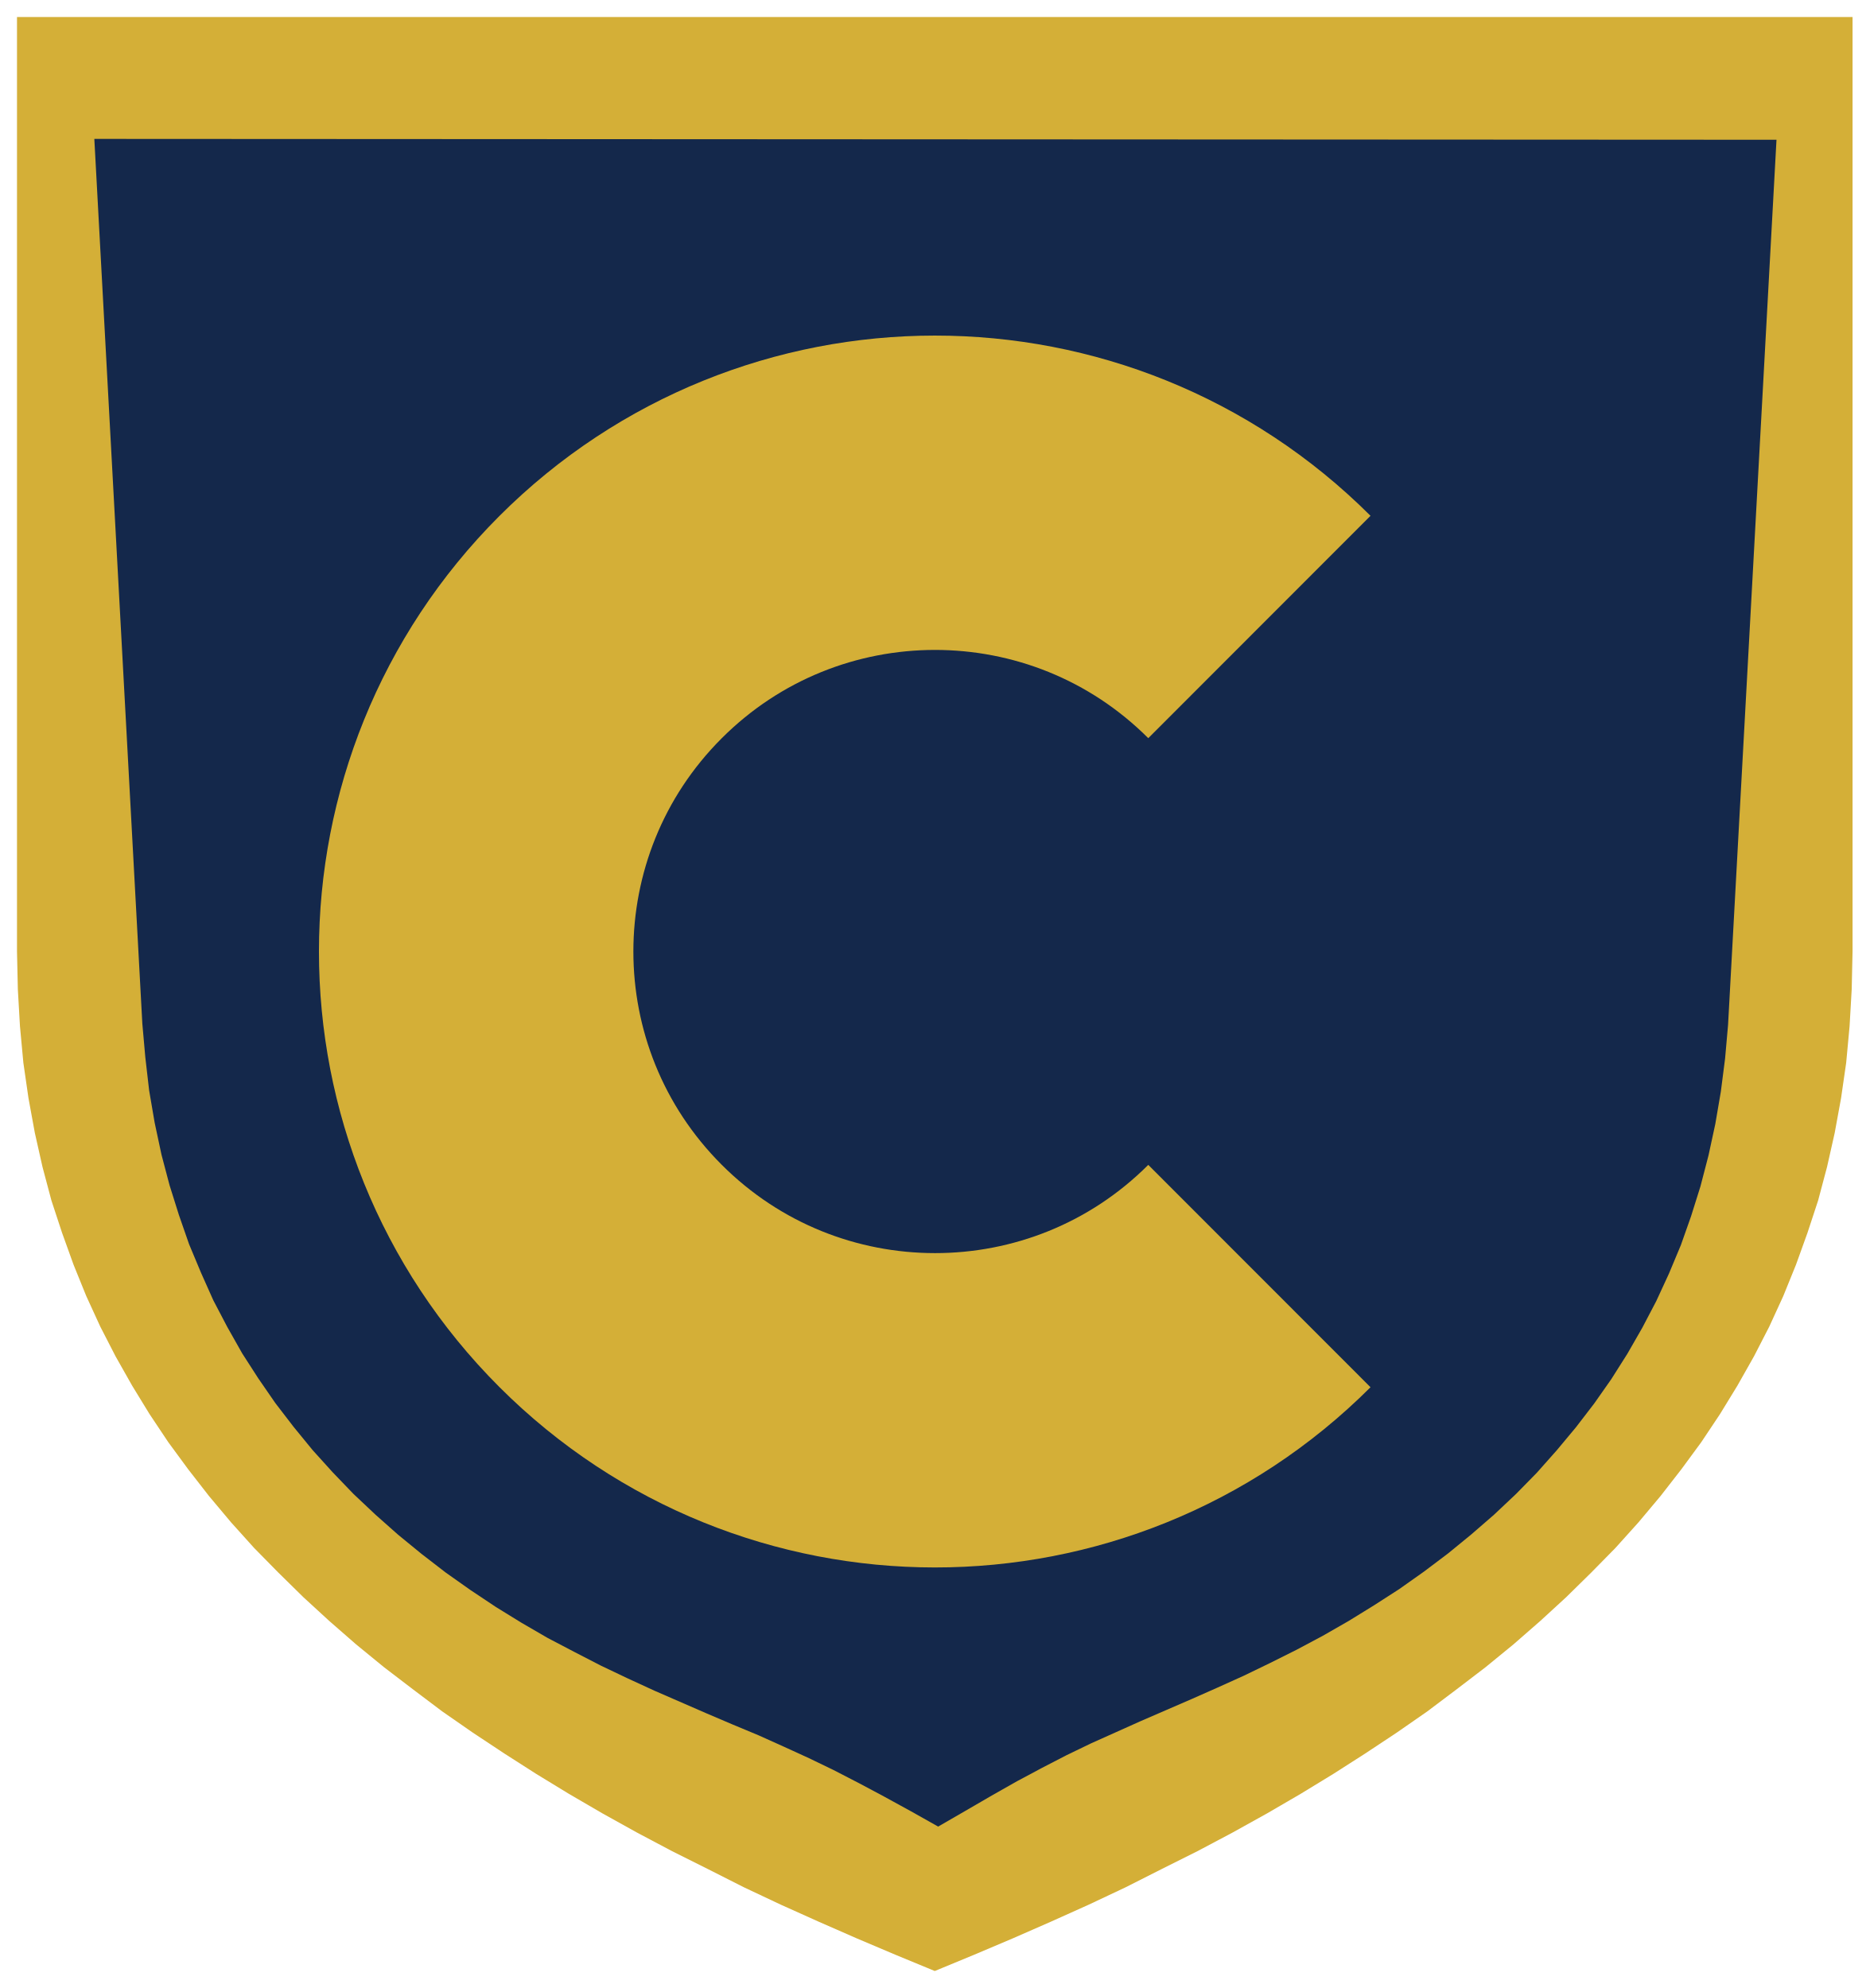
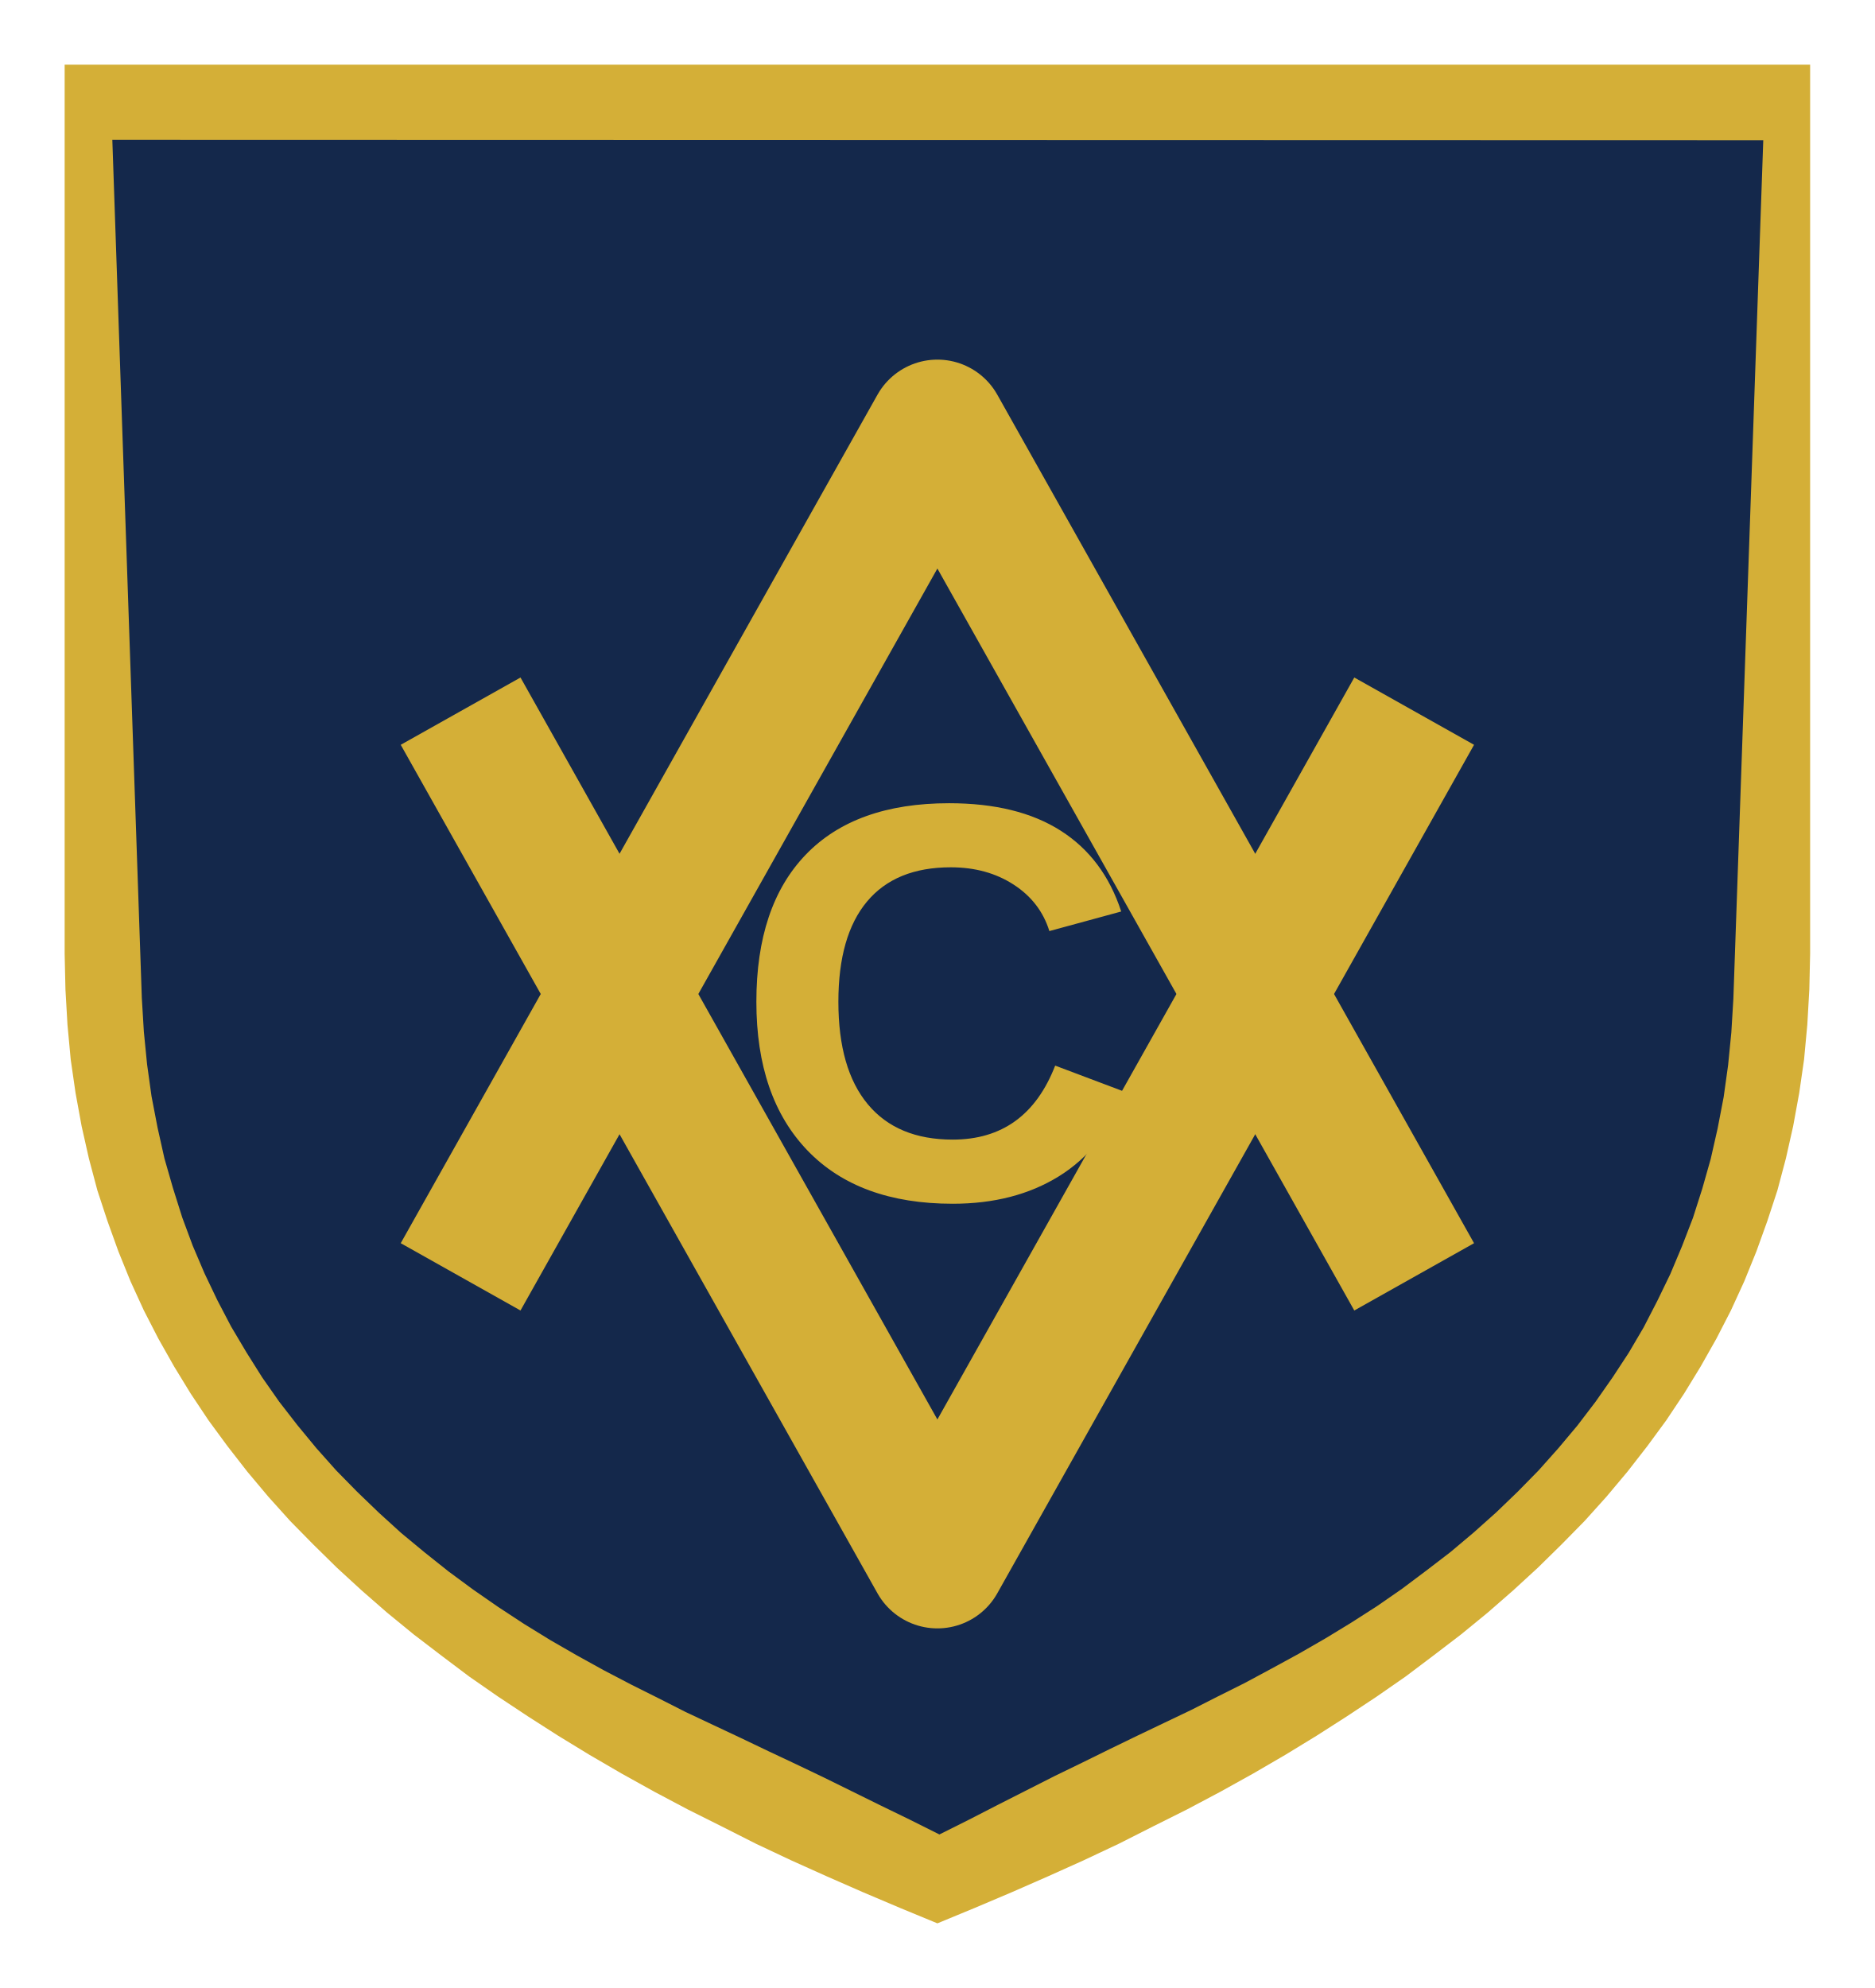
- <svg xmlns="http://www.w3.org/2000/svg" viewBox="36 26 440 468">
+ <svg xmlns="http://www.w3.org/2000/svg" viewBox="24 14 464 492">
  <polygon points="40.0,30.0 472.0,30.0 472.0,250.0 472.0,250.0 471.8,258.9 471.3,267.6 470.5,276.2 469.3,284.5 467.8,292.7 466.0,300.7 463.9,308.6 461.4,316.2 458.7,323.7 455.7,331.1 452.4,338.3 448.8,345.3 444.9,352.2 440.8,358.9 436.4,365.5 431.7,371.9 426.8,378.2 421.6,384.4 416.2,390.4 410.5,396.2 404.6,402.0 398.5,407.6 392.2,413.1 385.6,418.5 378.8,423.7 371.9,428.9 364.7,433.9 357.3,438.8 349.8,443.6 342.1,448.3 334.2,452.9 326.1,457.4 317.8,461.8 309.4,466.0 300.9,470.3 292.2,474.4 283.3,478.4 274.4,482.3 265.2,486.2 256.0,490.0 246.8,486.2 237.6,482.3 228.7,478.4 219.8,474.4 211.1,470.3 202.6,466.0 194.2,461.8 185.9,457.4 177.8,452.9 169.9,448.3 162.2,443.6 154.7,438.8 147.3,433.9 140.1,428.9 133.2,423.7 126.4,418.5 119.8,413.1 113.5,407.6 107.4,402.0 101.5,396.2 95.8,390.4 90.4,384.4 85.2,378.2 80.3,371.9 75.6,365.5 71.2,358.9 67.1,352.2 63.2,345.3 59.6,338.3 56.3,331.1 53.3,323.7 50.6,316.2 48.1,308.6 46.0,300.7 44.2,292.7 42.7,284.5 41.5,276.2 40.7,267.6 40.2,258.9 40.0,250.0" fill="#d4af37" />
-   <polygon points="58.2,58.7 454.1,58.9 442.7,267.3 442.7,267.3 442.0,275.2 441.0,283.0 439.7,290.6 438.1,298.0 436.2,305.3 434.0,312.3 431.6,319.1 428.8,325.8 425.8,332.3 422.5,338.6 419.0,344.7 415.2,350.7 411.2,356.4 406.9,362.0 402.4,367.4 397.7,372.7 392.8,377.7 387.6,382.6 382.3,387.2 376.8,391.7 371.1,396.0 365.3,400.1 359.4,403.9 353.4,407.6 347.3,411.1 341.1,414.4 334.9,417.5 328.7,420.5 322.5,423.3 316.4,426.0 310.4,428.6 304.4,431.2 298.6,433.8 292.8,436.4 287.0,439.2 281.2,442.2 275.4,445.3 269.4,448.7 263.2,452.3 256.8,456.0 250.4,452.4 244.2,449.0 238.2,445.8 232.2,442.7 226.4,439.9 220.5,437.2 214.5,434.5 208.5,432.0 202.4,429.4 196.2,426.7 190.0,424.0 183.7,421.1 177.4,418.1 171.2,414.9 164.9,411.6 158.7,408.0 152.7,404.3 146.7,400.3 140.9,396.2 135.2,391.8 129.7,387.3 124.4,382.6 119.2,377.7 114.3,372.6 109.6,367.4 105.1,361.9 100.8,356.3 96.8,350.5 93.0,344.6 89.5,338.4 86.2,332.1 83.3,325.6 80.5,318.9 78.1,312.0 75.9,305.0 74.0,297.8 72.4,290.3 71.1,282.7 70.2,274.9 69.5,267.0" fill="#14284b" />
-   <path d="M332.4 326.4 A108 108 0 1 1 332.4 173.6" fill="none" stroke="#d4af37" stroke-width="74" />
+   <polygon points="51.8,48.6 460.4,48.7 453.0,261.2 453.0,261.2 452.5,269.5 451.7,277.6 450.6,285.5 449.1,293.3 447.4,300.8 445.3,308.2 443.0,315.4 440.3,322.4 437.4,329.3 434.2,335.9 430.8,342.5 427.1,348.8 423.1,354.9 418.9,360.9 414.4,366.8 409.7,372.4 404.8,377.9 399.6,383.2 394.3,388.3 388.7,393.3 383.0,398.1 377.0,402.7 371.0,407.2 364.8,411.5 358.4,415.6 352.0,419.5 345.4,423.3 338.8,426.9 332.1,430.5 325.5,433.8 318.8,437.2 312.1,440.4 305.4,443.6 298.6,446.9 291.9,450.2 285.1,453.5 278.2,457.0 271.1,460.6 263.9,464.3 256.5,468.0 249.1,464.3 241.9,460.8 234.8,457.3 227.9,453.9 221.0,450.6 214.2,447.4 207.3,444.1 200.5,440.9 193.7,437.7 187.0,434.3 180.2,430.9 173.5,427.4 166.8,423.7 160.2,419.9 153.7,415.9 147.3,411.7 141.1,407.4 135.0,402.9 129.1,398.2 123.3,393.4 117.8,388.4 112.4,383.2 107.2,377.9 102.3,372.4 97.6,366.7 93.1,360.9 88.9,354.9 85.0,348.7 81.2,342.3 77.8,335.8 74.6,329.1 71.7,322.3 69.1,315.3 66.8,308.0 64.7,300.7 63.0,293.1 61.5,285.3 60.4,277.4 59.6,269.3 59.1,261.0" fill="#14284b" />
+   <g fill="none" stroke="#d4af37" stroke-width="34" stroke-linejoin="round">
+     <polyline points="138,330 256,120 374,330" />
+     <polyline points="138,190 256,400 374,190" />
+   </g>
+   <text x="256" y="262" font-family="Arial,Helvetica,sans-serif" font-weight="700" font-size="140" fill="#d4af37" text-anchor="middle" dominant-baseline="central">C</text>
</svg>
